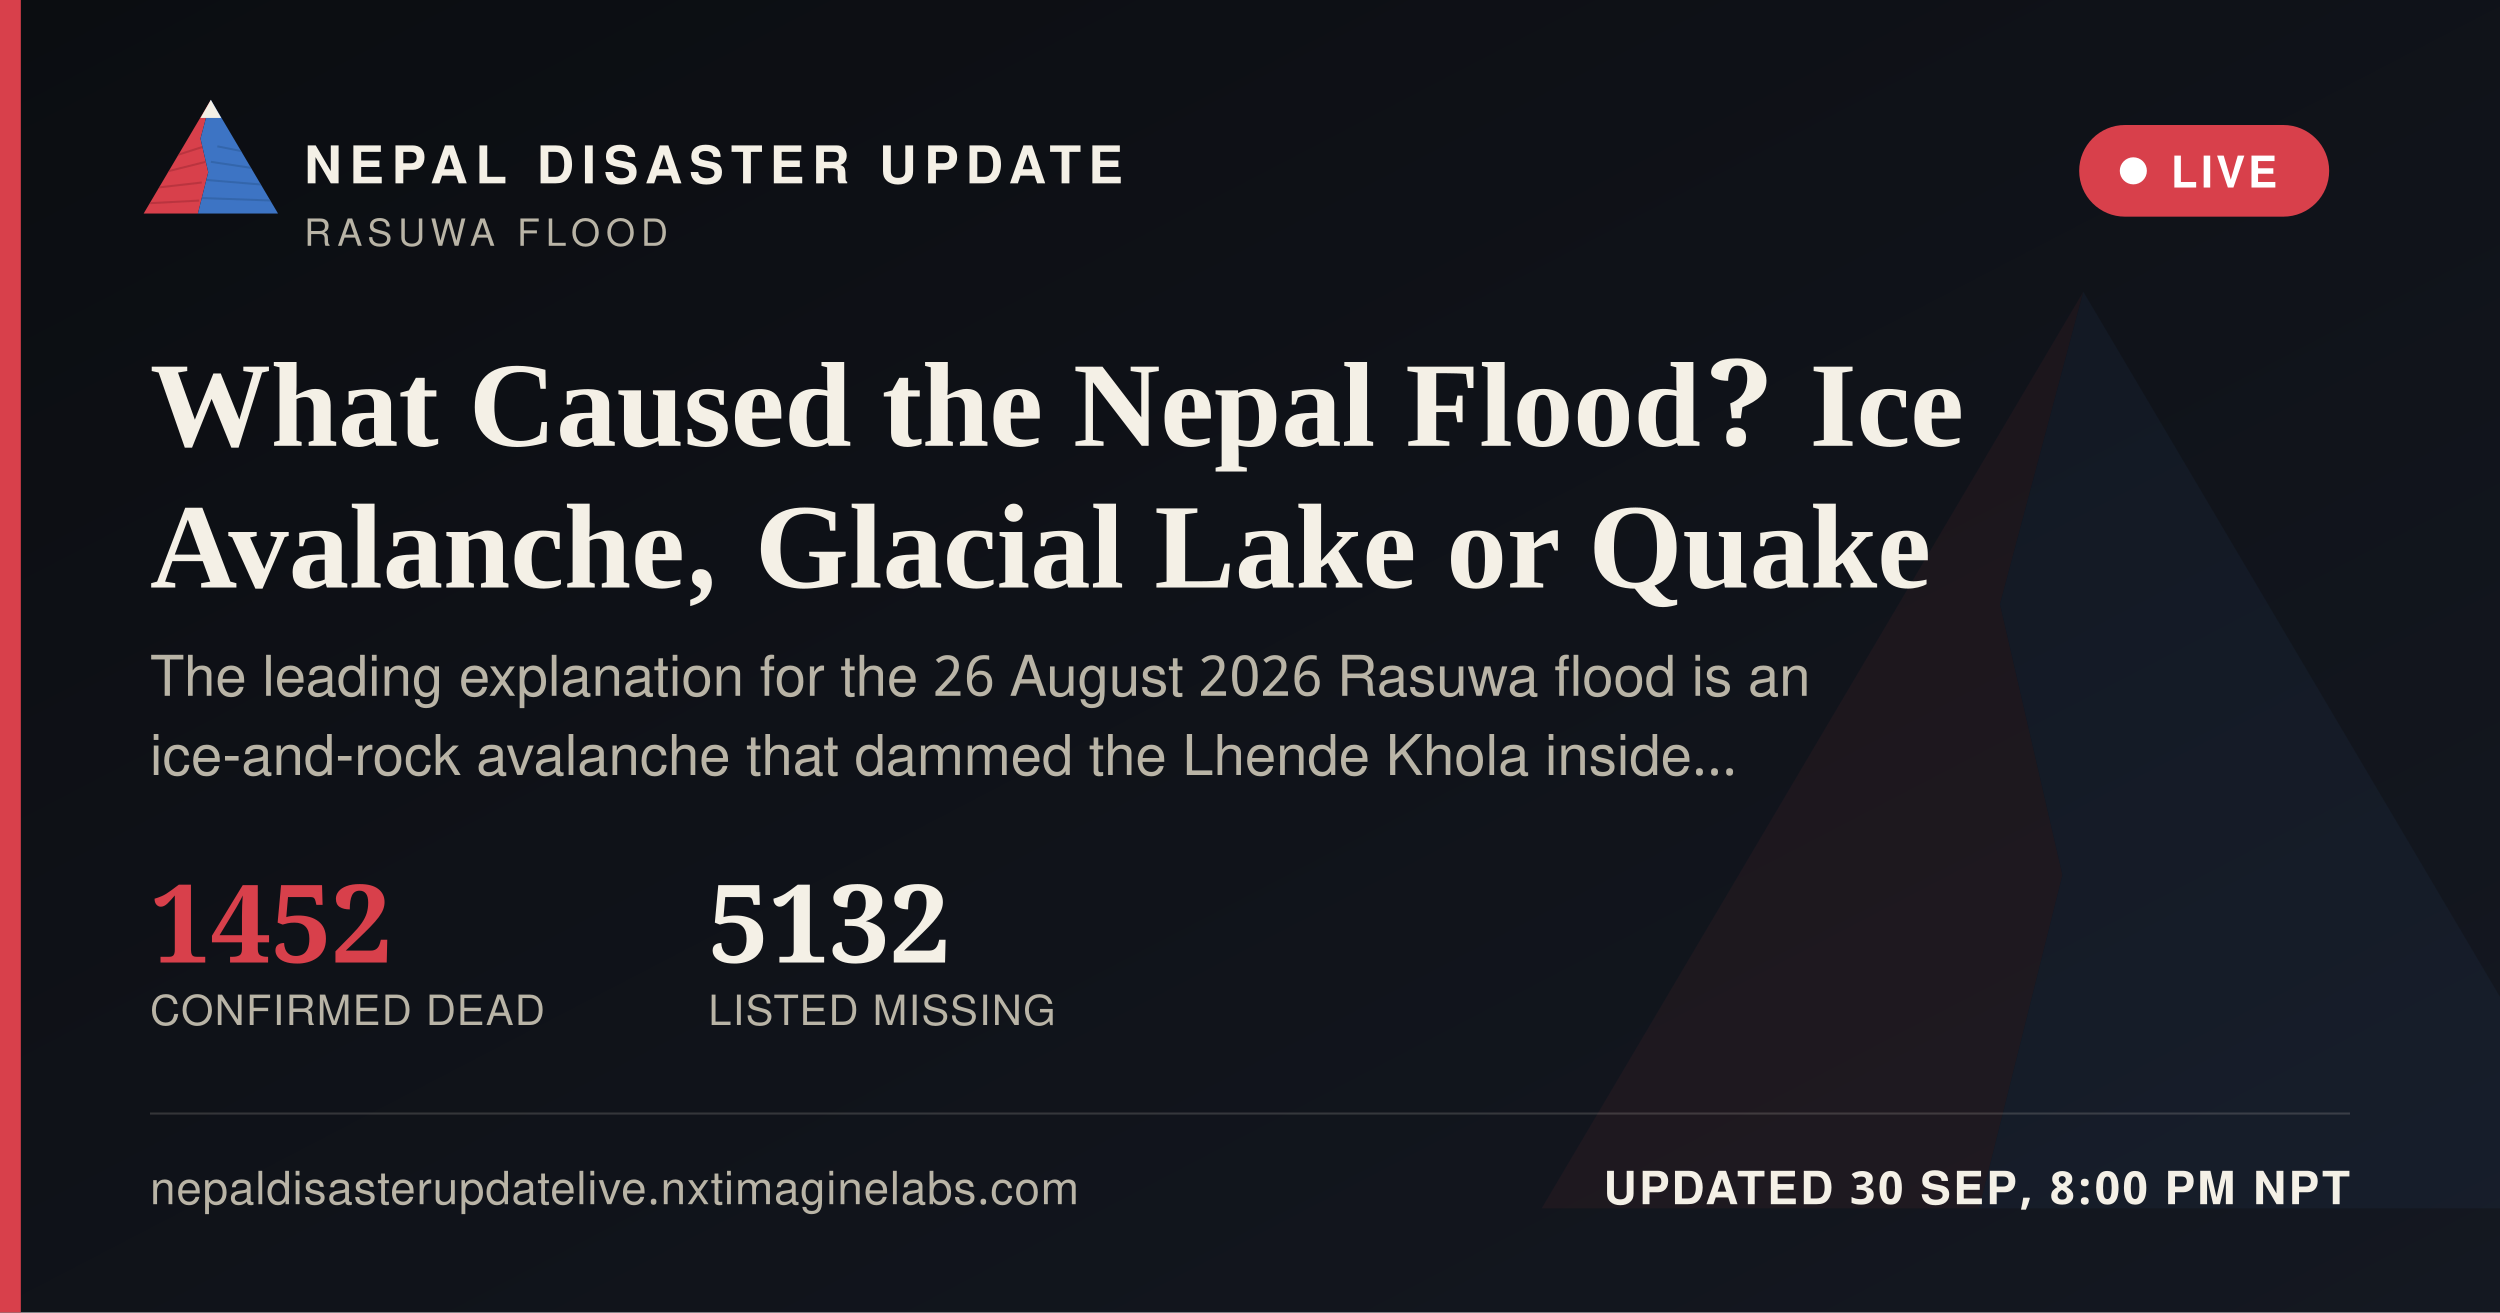
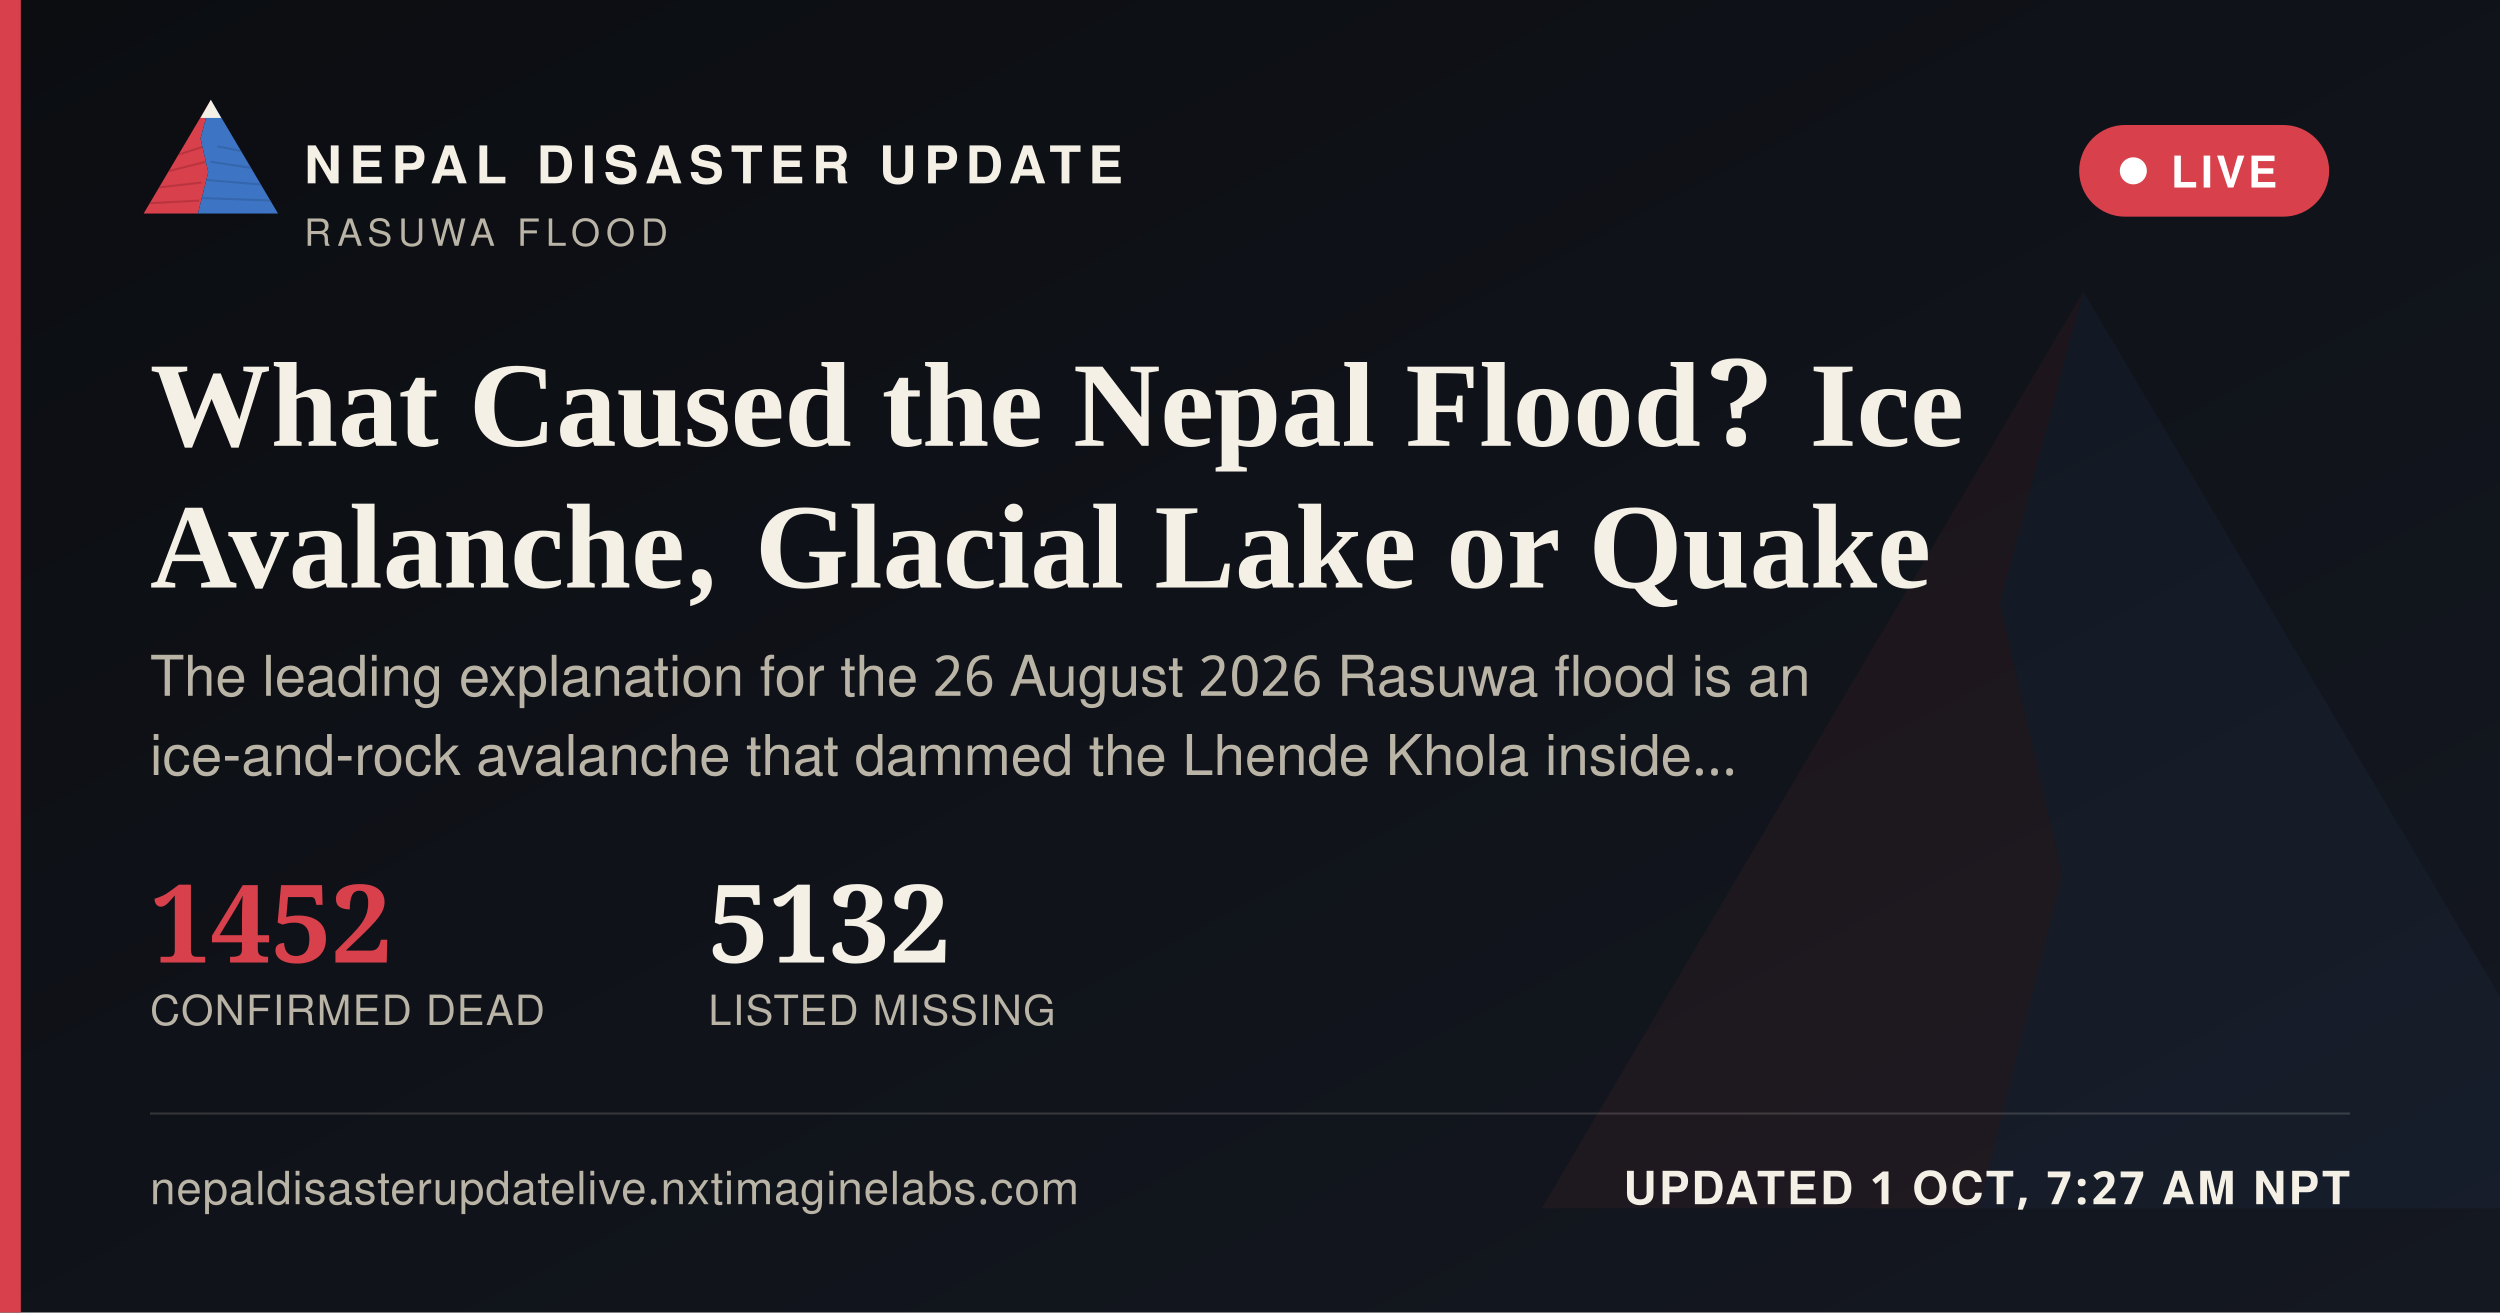
<svg xmlns="http://www.w3.org/2000/svg" width="1200" height="630" viewBox="0 0 1200 630">
  <defs>
    <linearGradient id="ogbg" x1="0" y1="0" x2="1" y2="1">
      <stop offset="0" stop-color="#0B0D11" />
      <stop offset="1" stop-color="#141821" />
    </linearGradient>
  </defs>
  <rect width="1200" height="630" fill="url(#ogbg)" />
  <g transform="translate(700,60) scale(5)" opacity="0.06">
    <polygon points="60,16 52,46 58,72 50,104 8,104" fill="#D8404B" />
    <polygon points="60,16 112,104 50,104 58,72 52,46" fill="#3D74C4" />
  </g>
  <rect x="0" y="0" width="10" height="630" fill="#D8404B" />
  <g transform="translate(64,38) scale(0.62)">
    <g>
      <defs>
        <clipPath id="ogLc">
          <polygon points="60,16 52,46 58,72 50,104 8,104" />
        </clipPath>
        <clipPath id="ogRc">
          <polygon points="60,16 112,104 50,104 58,72 52,46" />
        </clipPath>
      </defs>
      <polygon points="60,16 52,46 58,72 50,104 8,104" fill="#D8404B" />
      <g clip-path="url(#ogLc)" stroke="#A32A34" stroke-width="1.6" fill="none" opacity="0.55">
        <path d="M30,60 L55,52" />
        <path d="M24,72 L56,64" />
        <path d="M18,84 L53,80" />
        <path d="M13,96 L51,94" />
      </g>
      <polygon points="60,16 112,104 50,104 58,72 52,46" fill="#3D74C4" />
      <g clip-path="url(#ogRc)" stroke="#2A5793" stroke-width="1.6" fill="none" opacity="0.5">
        <path d="M65,52 L95,58" />
        <path d="M60,64 L100,70" />
        <path d="M56,78 L104,82" />
        <path d="M52,92 L108,94" />
      </g>
      <polygon points="60,16 52,30 68,30" fill="#F4F0E6" />
    </g>
  </g>
  <text x="146" y="88" font-family="'Public Sans', 'Noto Sans Devanagari', 'Helvetica Neue', Helvetica, Arial, sans-serif" font-size="25" font-weight="800" letter-spacing="3.6" fill="#F4F0E6">NEPAL DISASTER UPDATE</text>
  <text x="146" y="118" font-family="'Public Sans', 'Noto Sans Devanagari', 'Helvetica Neue', Helvetica, Arial, sans-serif" font-size="18" letter-spacing="2.8" fill="#B9B4A6">RASUWA FLOOD</text>
  <g>
    <rect x="998" y="60" width="120" height="44" rx="22" fill="#D8404B" stroke="none" />
    <circle cx="1024" cy="82" r="6.5" fill="#FFFFFF" />
    <text x="1042" y="90" font-family="'Public Sans', 'Noto Sans Devanagari', 'Helvetica Neue', Helvetica, Arial, sans-serif" font-size="21" font-weight="700" letter-spacing="1.6" fill="#FFFFFF">LIVE</text>
  </g>
  <text x="72" y="214" font-family="Newsreader, 'Noto Serif Devanagari', Georgia, 'Times New Roman', serif" font-size="58" font-weight="600" fill="#F4F0E6">What Caused the Nepal Flood? Ice</text>
  <text x="72" y="282" font-family="Newsreader, 'Noto Serif Devanagari', Georgia, 'Times New Roman', serif" font-size="58" font-weight="600" fill="#F4F0E6">Avalanche, Glacial Lake or Quake</text>
  <text x="72" y="334" font-family="'Public Sans', 'Noto Sans Devanagari', 'Helvetica Neue', Helvetica, Arial, sans-serif" font-size="27" fill="#B9B4A6">The leading explanation for the 26 August 2026 Rasuwa flood is an</text>
  <text x="72" y="372" font-family="'Public Sans', 'Noto Sans Devanagari', 'Helvetica Neue', Helvetica, Arial, sans-serif" font-size="27" fill="#B9B4A6">ice-and-rock avalanche that dammed the Lhende Khola inside…</text>
  <g transform="translate(72,462)">
    <text x="0" y="0" font-family="Newsreader, 'Noto Serif Devanagari', Georgia, 'Times New Roman', serif" font-size="52" font-weight="600" fill="#D8404B">1452</text>
    <text x="0" y="30" font-family="'Public Sans', 'Noto Sans Devanagari', 'Helvetica Neue', Helvetica, Arial, sans-serif" font-size="20" letter-spacing="0.6" fill="#B9B4A6">CONFIRMED DEAD</text>
    <text x="268" y="0" font-family="Newsreader, 'Noto Serif Devanagari', Georgia, 'Times New Roman', serif" font-size="52" font-weight="600" fill="#F4F0E6">5132</text>
    <text x="268" y="30" font-family="'Public Sans', 'Noto Sans Devanagari', 'Helvetica Neue', Helvetica, Arial, sans-serif" font-size="20" letter-spacing="0.6" fill="#B9B4A6">LISTED MISSING</text>
  </g>
  <rect x="72" y="534" width="1056" height="1" fill="rgba(244,240,230,0.16)" />
  <text x="72" y="578" font-family="'Public Sans', 'Noto Sans Devanagari', 'Helvetica Neue', Helvetica, Arial, sans-serif" font-size="22" fill="#B9B4A6" letter-spacing="0.4">nepaldisasterupdatelive.nxtimaginelabs.com</text>
-   <text x="1128" y="578" text-anchor="end" font-family="'Public Sans', 'Noto Sans Devanagari', 'Helvetica Neue', Helvetica, Arial, sans-serif" font-size="22" font-weight="700" letter-spacing="1.2" fill="#F4F0E6">UPDATED 30 SEP, 8:00 PM NPT</text>
+   <text x="1128" y="578" text-anchor="end" font-family="'Public Sans', 'Noto Sans Devanagari', 'Helvetica Neue', Helvetica, Arial, sans-serif" font-size="22" font-weight="700" letter-spacing="1.2" fill="#F4F0E6">UPDATED 1 OCT, 7:27 AM NPT</text>
</svg>
